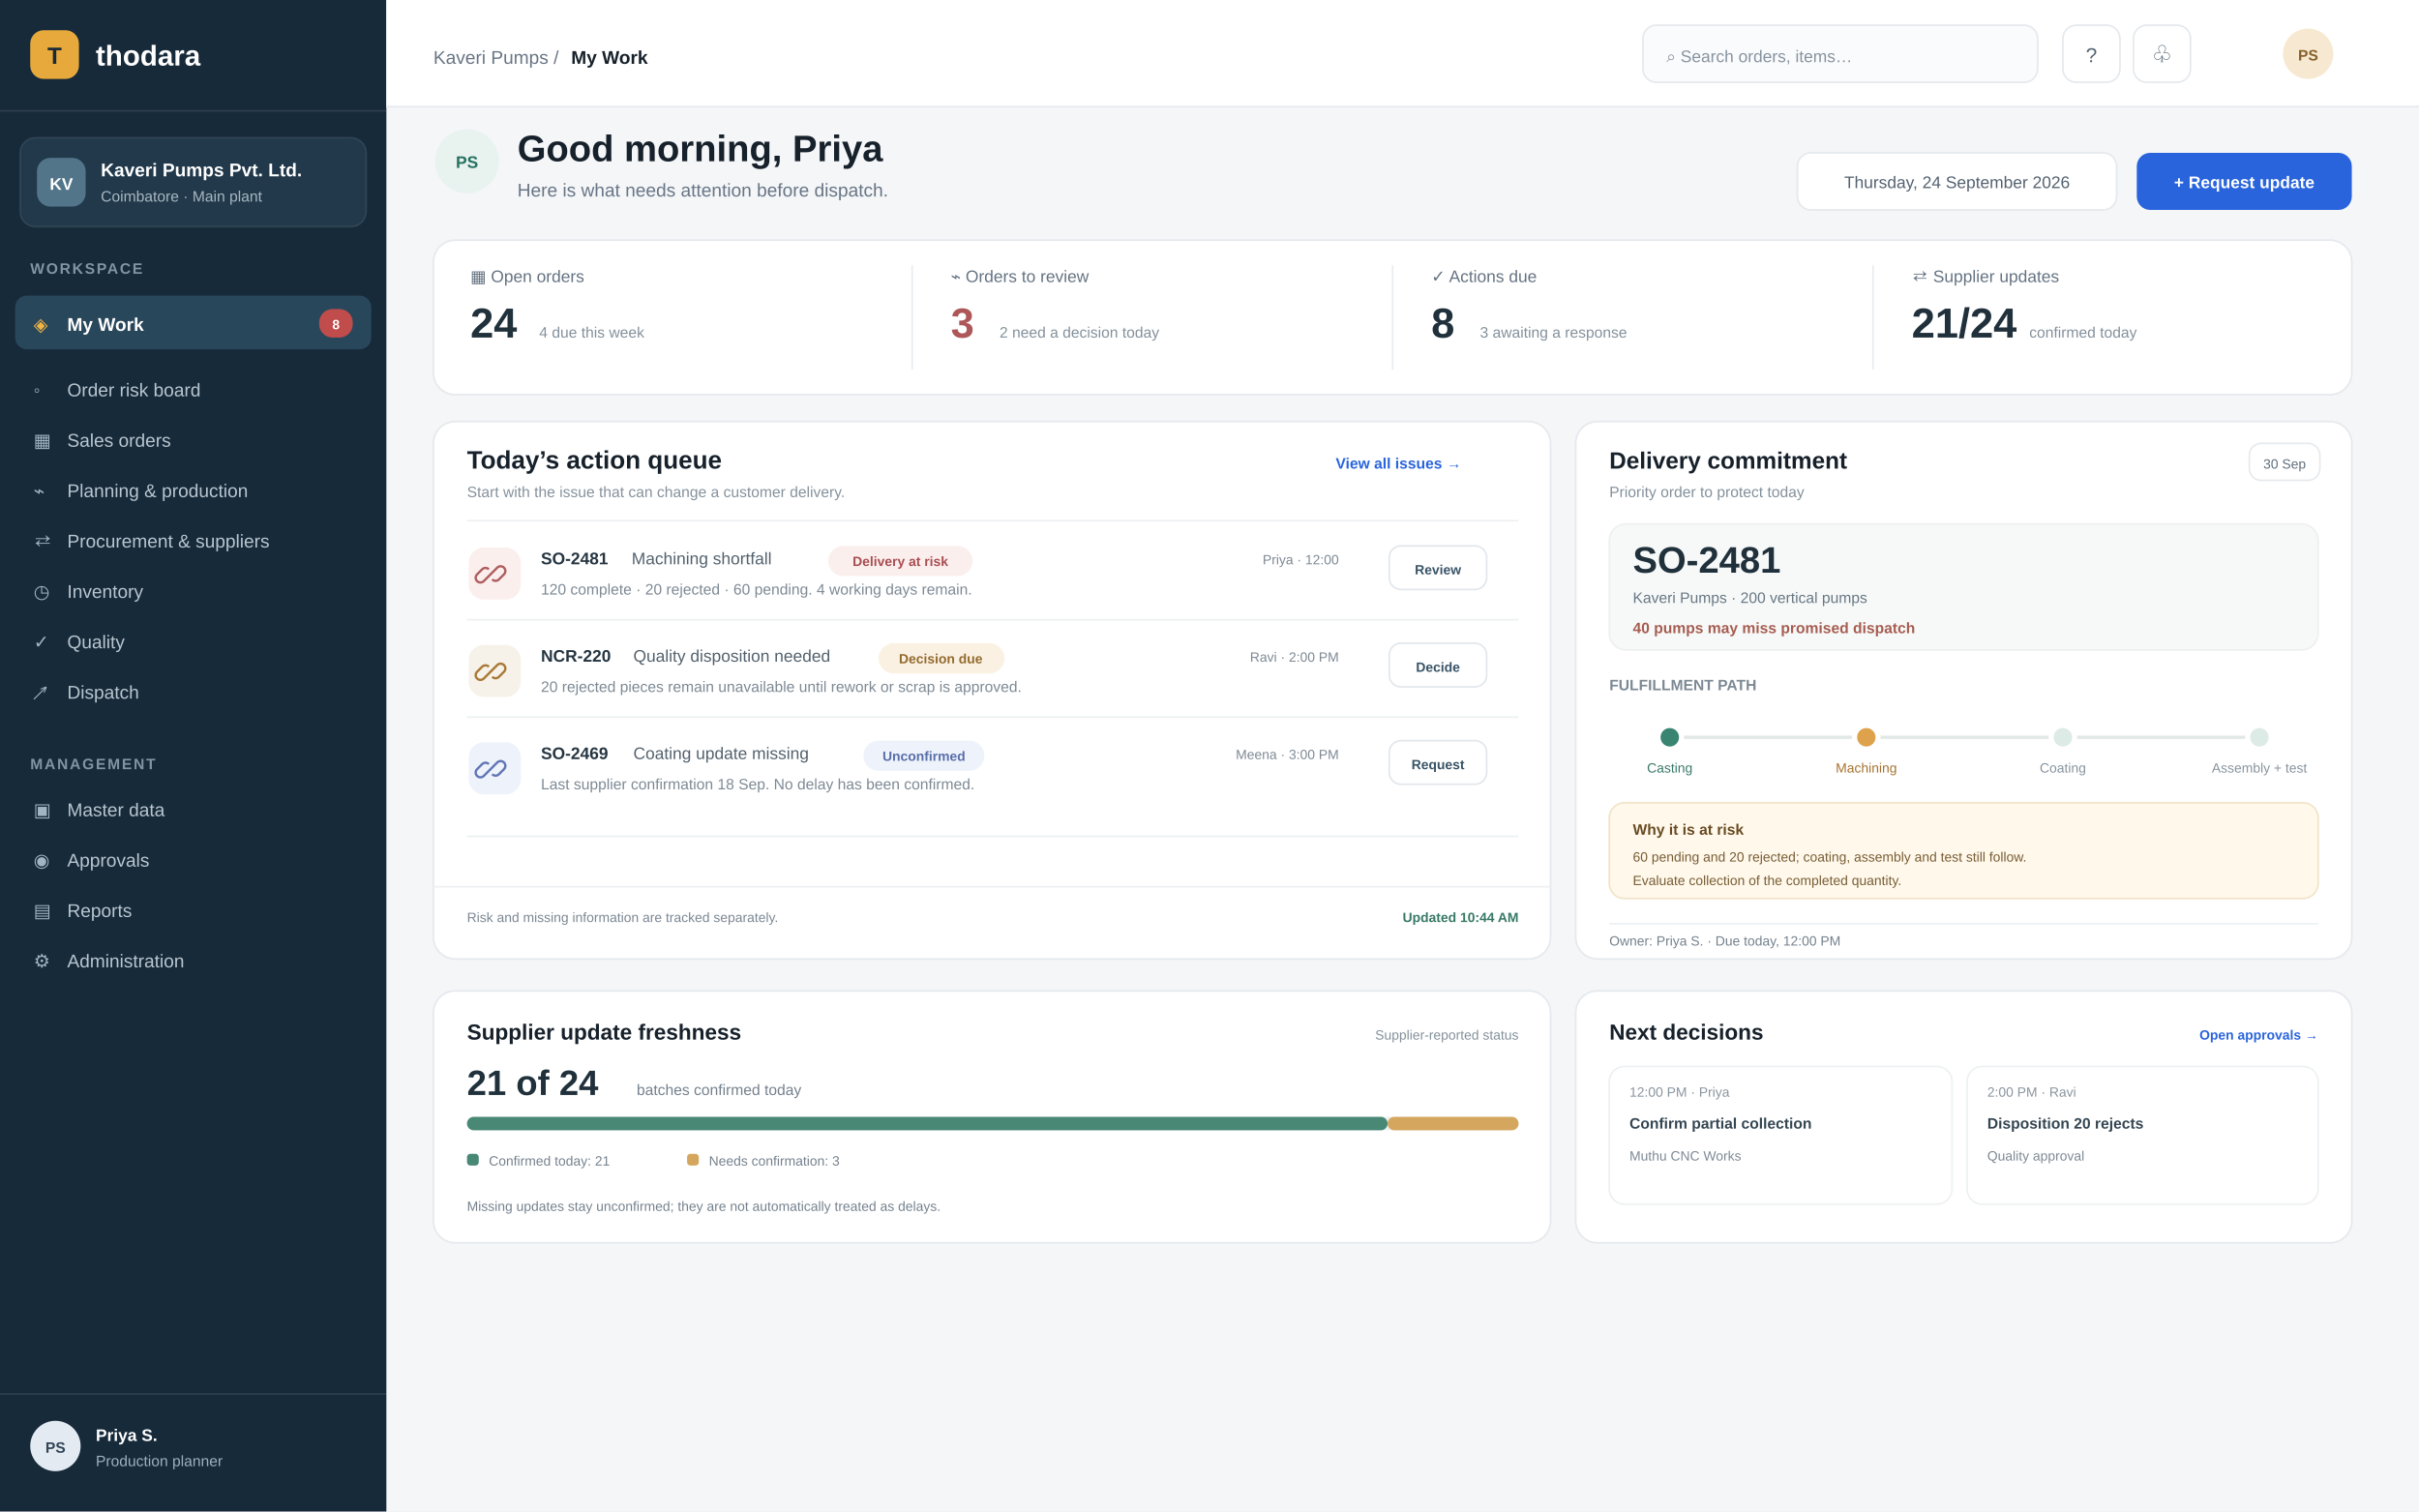
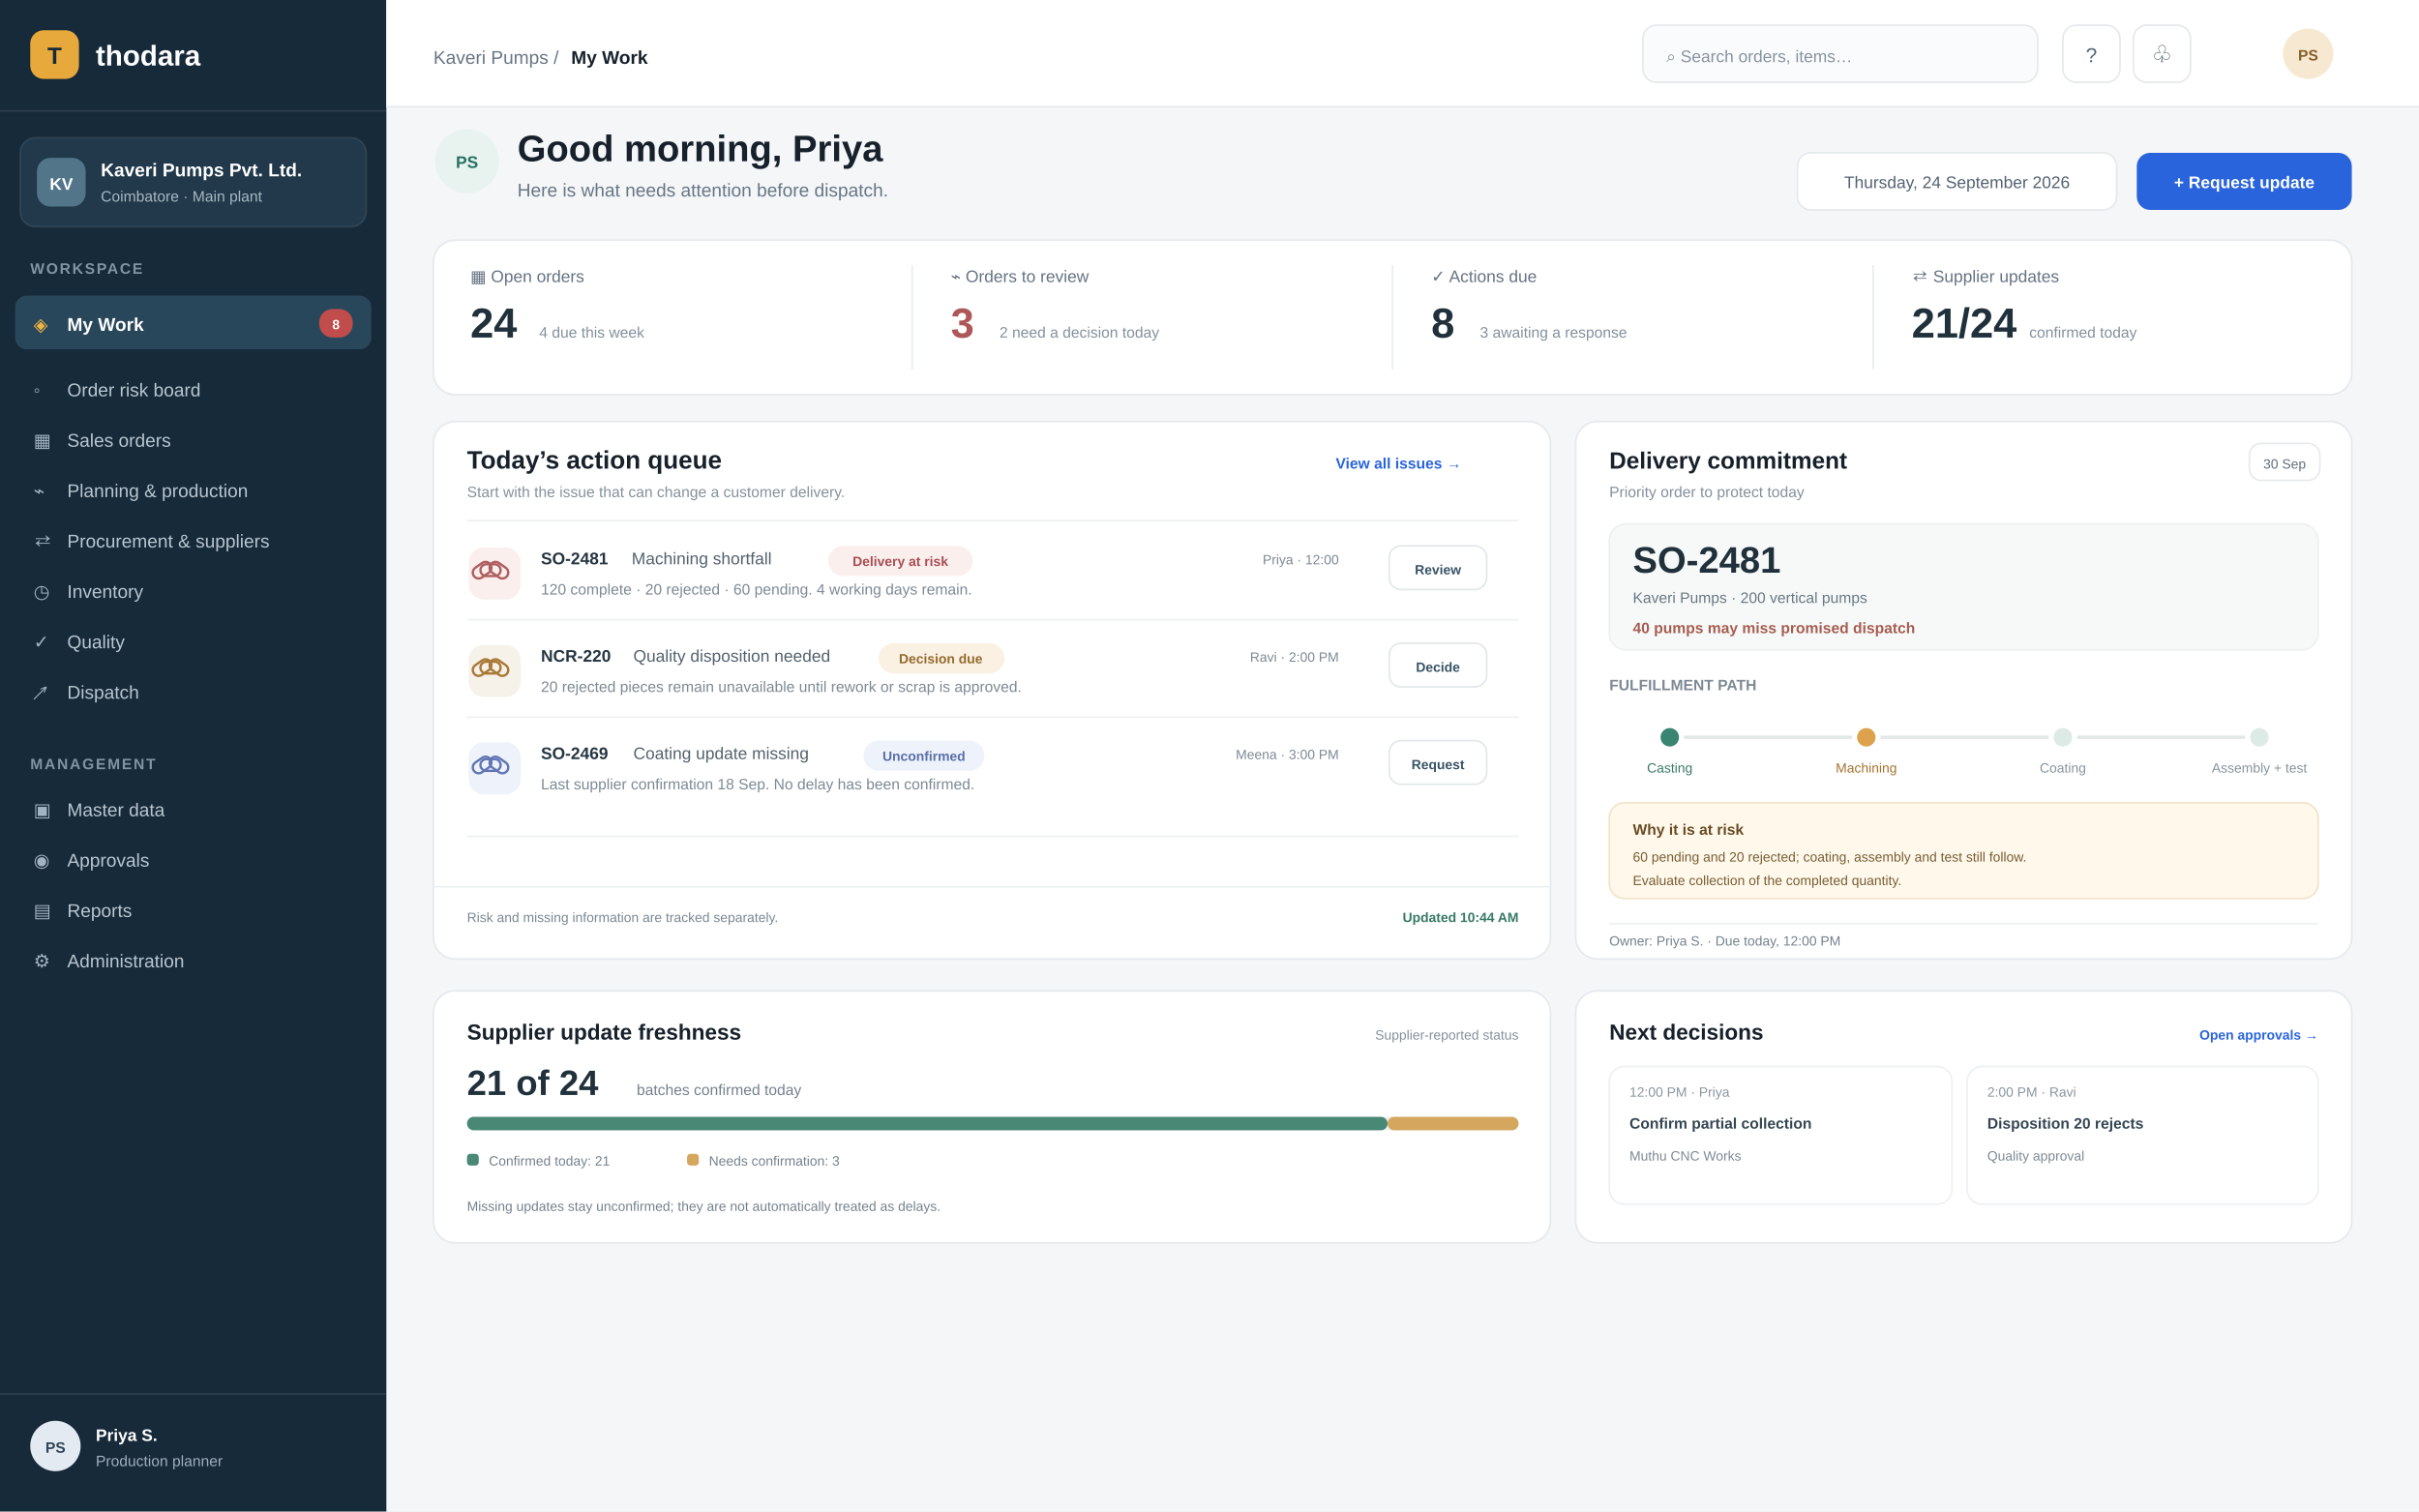
<svg xmlns="http://www.w3.org/2000/svg" width="1440" height="900" viewBox="0 0 1440 900">
  <defs>
    <filter id="s" x="-10%" y="-10%" width="120%" height="130%">
      <feDropShadow dx="0" dy="3" stdDeviation="5" flood-color="#17212b" flood-opacity=".06" />
    </filter>
  </defs>
  <rect width="1440" height="900" fill="#f4f6f8" />
  <rect width="230" height="900" fill="#172a3a" />
  <rect x="18" y="18" width="29" height="29" rx="8" fill="#e7a93b" />
  <text x="32.5" y="38" text-anchor="middle" font-family="Arial" font-size="14" font-weight="700" fill="#182938">T</text>
  <text x="57" y="39" font-family="Arial" font-size="17" font-weight="700" fill="#fff">thodara</text>
  <path d="M0 66H230" stroke="#ffffff18" />
  <rect x="12" y="82" width="206" height="53" rx="9" fill="#21394b" stroke="#ffffff16" />
  <rect x="22" y="94" width="29" height="29" rx="8" fill="#52758a" />
  <text x="36.5" y="113" text-anchor="middle" font-family="Arial" font-size="10" font-weight="700" fill="#fff">KV</text>
  <text x="60" y="105" font-family="Arial" font-size="11" font-weight="700" fill="#fff">Kaveri Pumps Pvt. Ltd.</text>
  <text x="60" y="120" font-family="Arial" font-size="9" fill="#a8b7c1">Coimbatore · Main plant</text>
  <text x="18" y="163" font-family="Arial" font-size="9" font-weight="700" letter-spacing="1" fill="#8094a3">WORKSPACE</text>
  <g font-family="Arial" font-size="11">
    <rect x="9" y="176" width="212" height="32" rx="7" fill="#29475b" />
    <text x="20" y="197" fill="#f0b443">◈</text>
    <text x="40" y="197" font-weight="700" fill="#fff">My Work</text>
    <rect x="190" y="184" width="20" height="17" rx="8" fill="#c04c4c" />
    <text x="200" y="196" text-anchor="middle" font-size="8" font-weight="700" fill="#fff">8</text>
    <text x="20" y="236" fill="#a2b4c1">◦</text>
    <text x="40" y="236" fill="#b9c6cf">Order risk board</text>
    <text x="20" y="266" fill="#a2b4c1">▦</text>
    <text x="40" y="266" fill="#b9c6cf">Sales orders</text>
    <text x="20" y="296" fill="#a2b4c1">⌁</text>
    <text x="40" y="296" fill="#b9c6cf">Planning &amp; production</text>
    <text x="20" y="326" fill="#a2b4c1">⇄</text>
    <text x="40" y="326" fill="#b9c6cf">Procurement &amp; suppliers</text>
    <text x="20" y="356" fill="#a2b4c1">◷</text>
    <text x="40" y="356" fill="#b9c6cf">Inventory</text>
    <text x="20" y="386" fill="#a2b4c1">✓</text>
    <text x="40" y="386" fill="#b9c6cf">Quality</text>
    <text x="20" y="416" fill="#a2b4c1">↗</text>
    <text x="40" y="416" fill="#b9c6cf">Dispatch</text>
    <text x="18" y="458" font-size="9" font-weight="700" letter-spacing="1" fill="#8094a3">MANAGEMENT</text>
    <text x="20" y="486" fill="#a2b4c1">▣</text>
    <text x="40" y="486" fill="#b9c6cf">Master data</text>
    <text x="20" y="516" fill="#a2b4c1">◉</text>
    <text x="40" y="516" fill="#b9c6cf">Approvals</text>
    <text x="20" y="546" fill="#a2b4c1">▤</text>
    <text x="40" y="546" fill="#b9c6cf">Reports</text>
    <text x="20" y="576" fill="#a2b4c1">⚙</text>
    <text x="40" y="576" fill="#b9c6cf">Administration</text>
  </g>
  <path d="M0 830H230" stroke="#ffffff18" />
  <circle cx="33" cy="861" r="15" fill="#e4eaf1" />
  <text x="33" y="865" text-anchor="middle" font-family="Arial" font-size="9" font-weight="700" fill="#304557">PS</text>
  <text x="57" y="858" font-family="Arial" font-size="10" font-weight="700" fill="#fff">Priya S.</text>
  <text x="57" y="873" font-family="Arial" font-size="9" fill="#9eafbc">Production planner</text>
  <rect x="230" width="1210" height="64" fill="#fff" />
  <path d="M230 63.5H1440" stroke="#e5e9ed" />
  <text x="258" y="38" font-family="Arial" font-size="11" fill="#687585">Kaveri Pumps /</text>
  <text x="340" y="38" font-family="Arial" font-size="11" font-weight="700" fill="#17212b">My Work</text>
  <rect x="978" y="15" width="235" height="34" rx="8" fill="#fafbfc" stroke="#e5e9ed" />
  <text x="992" y="37" font-family="Arial" font-size="10" fill="#8793a0">⌕  Search orders, items…</text>
  <rect x="1228" y="15" width="34" height="34" rx="8" fill="#fff" stroke="#e5e9ed" />
  <text x="1245" y="37" text-anchor="middle" font-family="Arial" font-size="12" fill="#536575">?</text>
  <rect x="1270" y="15" width="34" height="34" rx="8" fill="#fff" stroke="#e5e9ed" />
  <text x="1287" y="37" text-anchor="middle" font-family="Arial" font-size="14" fill="#536575">♧</text>
  <circle cx="1374" cy="32" r="15" fill="#f7e9d1" />
  <text x="1374" y="36" text-anchor="middle" font-family="Arial" font-size="9" font-weight="700" fill="#85602a">PS</text>
  <circle cx="278" cy="96" r="19" fill="#e8f2ef" />
  <text x="278" y="100" text-anchor="middle" font-family="Arial" font-size="10" font-weight="700" fill="#247260">PS</text>
  <text x="308" y="96" font-family="Arial" font-size="22" font-weight="700" fill="#17212b">Good morning, Priya</text>
  <text x="308" y="117" font-family="Arial" font-size="11" fill="#687585">Here is what needs attention before dispatch.</text>
  <rect x="1070" y="91" width="190" height="34" rx="8" fill="#fff" stroke="#e5e9ed" />
  <text x="1165" y="112" text-anchor="middle" font-family="Arial" font-size="10" fill="#536170">Thursday, 24 September 2026</text>
  <rect x="1272" y="91" width="128" height="34" rx="8" fill="#2964dc" />
  <text x="1336" y="112" text-anchor="middle" font-family="Arial" font-size="10" font-weight="700" fill="#fff">+ Request update</text>
  <g>
    <rect x="258" y="143" width="1142" height="92" rx="13" fill="#fff" stroke="#e5e9ed" />
  </g>
  <path d="M543 158V220M829 158V220M1115 158V220" stroke="#e9edf0" />
  <g font-family="Arial">
    <text x="280" y="168" font-size="10" fill="#647281">▦  Open orders</text>
    <text x="280" y="201" font-size="25" font-weight="700" fill="#20313c">24</text>
    <text x="321" y="201" font-size="9" fill="#83909b">4 due this week</text>
    <text x="566" y="168" font-size="10" fill="#647281">⌁  Orders to review</text>
    <text x="566" y="201" font-size="25" font-weight="700" fill="#ad5758">3</text>
    <text x="595" y="201" font-size="9" fill="#83909b">2 need a decision today</text>
    <text x="852" y="168" font-size="10" fill="#647281">✓  Actions due</text>
    <text x="852" y="201" font-size="25" font-weight="700" fill="#20313c">8</text>
    <text x="881" y="201" font-size="9" fill="#83909b">3 awaiting a response</text>
    <text x="1138" y="168" font-size="10" fill="#647281">⇄  Supplier updates</text>
    <text x="1138" y="201" font-size="25" font-weight="700" fill="#20313c">21/24</text>
    <text x="1208" y="201" font-size="9" fill="#83909b">confirmed today</text>
  </g>
  <g>
    <rect x="258" y="251" width="665" height="320" rx="13" fill="#fff" stroke="#e5e9ed" />
    <rect x="938" y="251" width="462" height="320" rx="13" fill="#fff" stroke="#e5e9ed" />
  </g>
  <text x="278" y="279" font-family="Arial" font-size="15" font-weight="700" fill="#17212b">Today’s action queue</text>
  <text x="278" y="296" font-family="Arial" font-size="9" fill="#85919c">Start with the issue that can change a customer delivery.</text>
  <text x="870" y="279" text-anchor="end" font-family="Arial" font-size="9" font-weight="700" fill="#2964dc">View all issues →</text>
  <path d="M278 310H904" stroke="#edf0f2" />
  <g font-family="Arial">
    <rect x="279" y="326" width="31" height="31" rx="9" fill="#fbefee" />
-     <path d="M290 344l-2 2a2.8 2.8 0 0 1-4-4l3-3a2.8 2.8 0 0 1 4 0m3 1 2-2a2.8 2.8 0 0 1 4 4l-3 3a2.8 2.8 0 0 1-4 0m-3-1 4-4" fill="none" stroke="#ae5e5e" stroke-width="1.4" />
+     <g fill="none" stroke="#ae5e5e" stroke-width="1.4">
+       <rect x="281" y="336" width="12" height="7" rx="3.5" transform="rotate(-35 287 339.5)" />
+       <rect x="286" y="336" width="12" height="7" rx="3.5" />
+       <rect x="291" y="336" width="12" height="7" rx="3.5" transform="rotate(35 297 339.5)" />
+     </g>
    <text x="322" y="336" font-size="10" font-weight="700" fill="#253541">SO-2481</text>
    <text x="376" y="336" font-size="10" fill="#52616d">Machining shortfall</text>
    <rect x="493" y="325" width="86" height="18" rx="9" fill="#fbefee" />
    <text x="536" y="337" text-anchor="middle" font-size="8" font-weight="700" fill="#a84d50">Delivery at risk</text>
    <text x="322" y="354" font-size="9" fill="#7d8994">120 complete · 20 rejected · 60 pending. 4 working days remain.</text>
    <text x="797" y="336" text-anchor="end" font-size="8" fill="#7d8994">Priya · 12:00</text>
    <rect x="827" y="325" width="58" height="26" rx="7" fill="#fff" stroke="#e2e7eb" />
    <text x="856" y="342" text-anchor="middle" font-size="8" font-weight="700" fill="#385366">Review</text>
    <path d="M278 369H904" stroke="#edf0f2" />
    <rect x="279" y="384" width="31" height="31" rx="9" fill="#f6f2ea" />
-     <path d="M290 402l-2 2a2.8 2.8 0 0 1-4-4l3-3a2.8 2.8 0 0 1 4 0m3 1 2-2a2.8 2.8 0 0 1 4 4l-3 3a2.8 2.8 0 0 1-4 0m-3-1 4-4" fill="none" stroke="#a97936" stroke-width="1.4" />
+     <g fill="none" stroke="#a97936" stroke-width="1.4">
+       <rect x="281" y="394" width="12" height="7" rx="3.5" transform="rotate(-35 287 397.5)" />
+       <rect x="286" y="394" width="12" height="7" rx="3.5" />
+       <rect x="291" y="394" width="12" height="7" rx="3.5" transform="rotate(35 297 397.5)" />
+     </g>
    <text x="322" y="394" font-size="10" font-weight="700" fill="#253541">NCR-220</text>
    <text x="377" y="394" font-size="10" fill="#52616d">Quality disposition needed</text>
    <rect x="523" y="383" width="75" height="18" rx="9" fill="#faf1e2" />
    <text x="560" y="395" text-anchor="middle" font-size="8" font-weight="700" fill="#936a2e">Decision due</text>
    <text x="322" y="412" font-size="9" fill="#7d8994">20 rejected pieces remain unavailable until rework or scrap is approved.</text>
    <text x="797" y="394" text-anchor="end" font-size="8" fill="#7d8994">Ravi · 2:00 PM</text>
    <rect x="827" y="383" width="58" height="26" rx="7" fill="#fff" stroke="#e2e7eb" />
    <text x="856" y="400" text-anchor="middle" font-size="8" font-weight="700" fill="#385366">Decide</text>
    <path d="M278 427H904" stroke="#edf0f2" />
    <rect x="279" y="442" width="31" height="31" rx="9" fill="#eef2fb" />
-     <path d="M290 460l-2 2a2.8 2.8 0 0 1-4-4l3-3a2.8 2.8 0 0 1 4 0m3 1 2-2a2.8 2.8 0 0 1 4 4l-3 3a2.8 2.8 0 0 1-4 0m-3-1 4-4" fill="none" stroke="#6176b4" stroke-width="1.4" />
+     <g fill="none" stroke="#6176b4" stroke-width="1.4">
+       <rect x="281" y="452" width="12" height="7" rx="3.5" transform="rotate(-35 287 455.5)" />
+       <rect x="286" y="452" width="12" height="7" rx="3.5" />
+       <rect x="291" y="452" width="12" height="7" rx="3.5" transform="rotate(35 297 455.5)" />
+     </g>
    <text x="322" y="452" font-size="10" font-weight="700" fill="#253541">SO-2469</text>
    <text x="377" y="452" font-size="10" fill="#52616d">Coating update missing</text>
    <rect x="514" y="441" width="72" height="18" rx="9" fill="#eef2fb" />
    <text x="550" y="453" text-anchor="middle" font-size="8" font-weight="700" fill="#586ea9">Unconfirmed</text>
    <text x="322" y="470" font-size="9" fill="#7d8994">Last supplier confirmation 18 Sep. No delay has been confirmed.</text>
    <text x="797" y="452" text-anchor="end" font-size="8" fill="#7d8994">Meena · 3:00 PM</text>
    <rect x="827" y="441" width="58" height="26" rx="7" fill="#fff" stroke="#e2e7eb" />
    <text x="856" y="458" text-anchor="middle" font-size="8" font-weight="700" fill="#385366">Request</text>
  </g>
  <path d="M278 498H904M258 528H923" stroke="#edf0f2" />
  <text x="278" y="549" font-family="Arial" font-size="8" fill="#7b8792">Risk and missing information are tracked separately.</text>
  <text x="904" y="549" text-anchor="end" font-family="Arial" font-size="8" font-weight="700" fill="#387966">Updated 10:44 AM</text>
  <text x="958" y="279" font-family="Arial" font-size="14" font-weight="700" fill="#17212b">Delivery commitment</text>
  <text x="958" y="296" font-family="Arial" font-size="9" fill="#83909b">Priority order to protect today</text>
  <rect x="1339" y="264" width="42" height="22" rx="7" fill="#fff" stroke="#e7eaed" />
  <text x="1360" y="279" text-anchor="middle" font-family="Arial" font-size="8" fill="#5f6e7b">30 Sep</text>
  <rect x="958" y="312" width="422" height="75" rx="10" fill="#f7f9f8" stroke="#edf0ee" />
  <text x="972" y="341" font-family="Arial" font-size="22" font-weight="700" fill="#20313c">SO-2481</text>
  <text x="972" y="359" font-family="Arial" font-size="9" fill="#687783">Kaveri Pumps · 200 vertical pumps</text>
  <text x="972" y="377" font-family="Arial" font-size="9" font-weight="700" fill="#a65d51">40 pumps may miss promised dispatch</text>
  <text x="958" y="411" font-family="Arial" font-size="9" font-weight="700" fill="#7c8994">FULFILLMENT PATH</text>
  <path d="M989 439H1347" stroke="#e2e8e5" stroke-width="2" />
  <g font-family="Arial" font-size="8" text-anchor="middle">
    <circle cx="994" cy="439" r="7" fill="#398572" stroke="#fff" stroke-width="3" />
    <circle cx="1111" cy="439" r="7" fill="#dda24b" stroke="#fff" stroke-width="3" />
    <circle cx="1228" cy="439" r="7" fill="#dcebe6" stroke="#fff" stroke-width="3" />
    <circle cx="1345" cy="439" r="7" fill="#dcebe6" stroke="#fff" stroke-width="3" />
    <text x="994" y="460" fill="#397967">Casting</text>
    <text x="1111" y="460" fill="#a5722f">Machining</text>
    <text x="1228" y="460" fill="#87939d">Coating</text>
    <text x="1345" y="460" fill="#87939d">Assembly + test</text>
  </g>
  <rect x="958" y="478" width="422" height="57" rx="9" fill="#fff8eb" stroke="#f1e4c9" />
  <text x="972" y="497" font-family="Arial" font-size="9" font-weight="700" fill="#674b22">Why it is at risk</text>
  <text x="972" y="513" font-family="Arial" font-size="8" fill="#775d34">60 pending and 20 rejected; coating, assembly and test still follow.</text>
  <text x="972" y="527" font-family="Arial" font-size="8" fill="#775d34">Evaluate collection of the completed quantity.</text>
  <path d="M958 550H1380" stroke="#edf0f2" />
  <text x="958" y="563" font-family="Arial" font-size="8" fill="#74818d">Owner: Priya S. · Due today, 12:00 PM</text>
  <g>
    <rect x="258" y="590" width="665" height="150" rx="13" fill="#fff" stroke="#e5e9ed" />
    <rect x="938" y="590" width="462" height="150" rx="13" fill="#fff" stroke="#e5e9ed" />
  </g>
  <text x="278" y="619" font-family="Arial" font-size="13" font-weight="700" fill="#17212b">Supplier update freshness</text>
  <text x="904" y="619" text-anchor="end" font-family="Arial" font-size="8" fill="#83909b">Supplier-reported status</text>
  <text x="278" y="652" font-family="Arial" font-size="21" font-weight="700" fill="#20313c">21 of 24</text>
  <text x="379" y="652" font-family="Arial" font-size="9" fill="#74818d">batches confirmed today</text>
  <rect x="278" y="665" width="626" height="8" rx="4" fill="#edf0f2" />
  <rect x="278" y="665" width="548" height="8" rx="4" fill="#488875" />
  <rect x="826" y="665" width="78" height="8" rx="4" fill="#d5a75e" />
  <rect x="278" y="687" width="7" height="7" rx="2" fill="#488875" />
  <text x="291" y="694" font-family="Arial" font-size="8" fill="#75818d">Confirmed today: 21</text>
  <rect x="409" y="687" width="7" height="7" rx="2" fill="#d5a75e" />
  <text x="422" y="694" font-family="Arial" font-size="8" fill="#75818d">Needs confirmation: 3</text>
  <text x="278" y="721" font-family="Arial" font-size="8" fill="#74818d">Missing updates stay unconfirmed; they are not automatically treated as delays.</text>
  <text x="958" y="619" font-family="Arial" font-size="13" font-weight="700" fill="#17212b">Next decisions</text>
  <text x="1380" y="619" text-anchor="end" font-family="Arial" font-size="8" font-weight="700" fill="#2964dc">Open approvals →</text>
  <rect x="958" y="635" width="204" height="82" rx="9" fill="#fff" stroke="#edf0f2" />
  <text x="970" y="653" font-family="Arial" font-size="8" fill="#89949e">12:00 PM · Priya</text>
  <text x="970" y="672" font-family="Arial" font-size="9" font-weight="700" fill="#344652">Confirm partial collection</text>
  <text x="970" y="691" font-family="Arial" font-size="8" fill="#7d8994">Muthu CNC Works</text>
  <rect x="1171" y="635" width="209" height="82" rx="9" fill="#fff" stroke="#edf0f2" />
  <text x="1183" y="653" font-family="Arial" font-size="8" fill="#89949e">2:00 PM · Ravi</text>
  <text x="1183" y="672" font-family="Arial" font-size="9" font-weight="700" fill="#344652">Disposition 20 rejects</text>
  <text x="1183" y="691" font-family="Arial" font-size="8" fill="#7d8994">Quality approval</text>
</svg>
